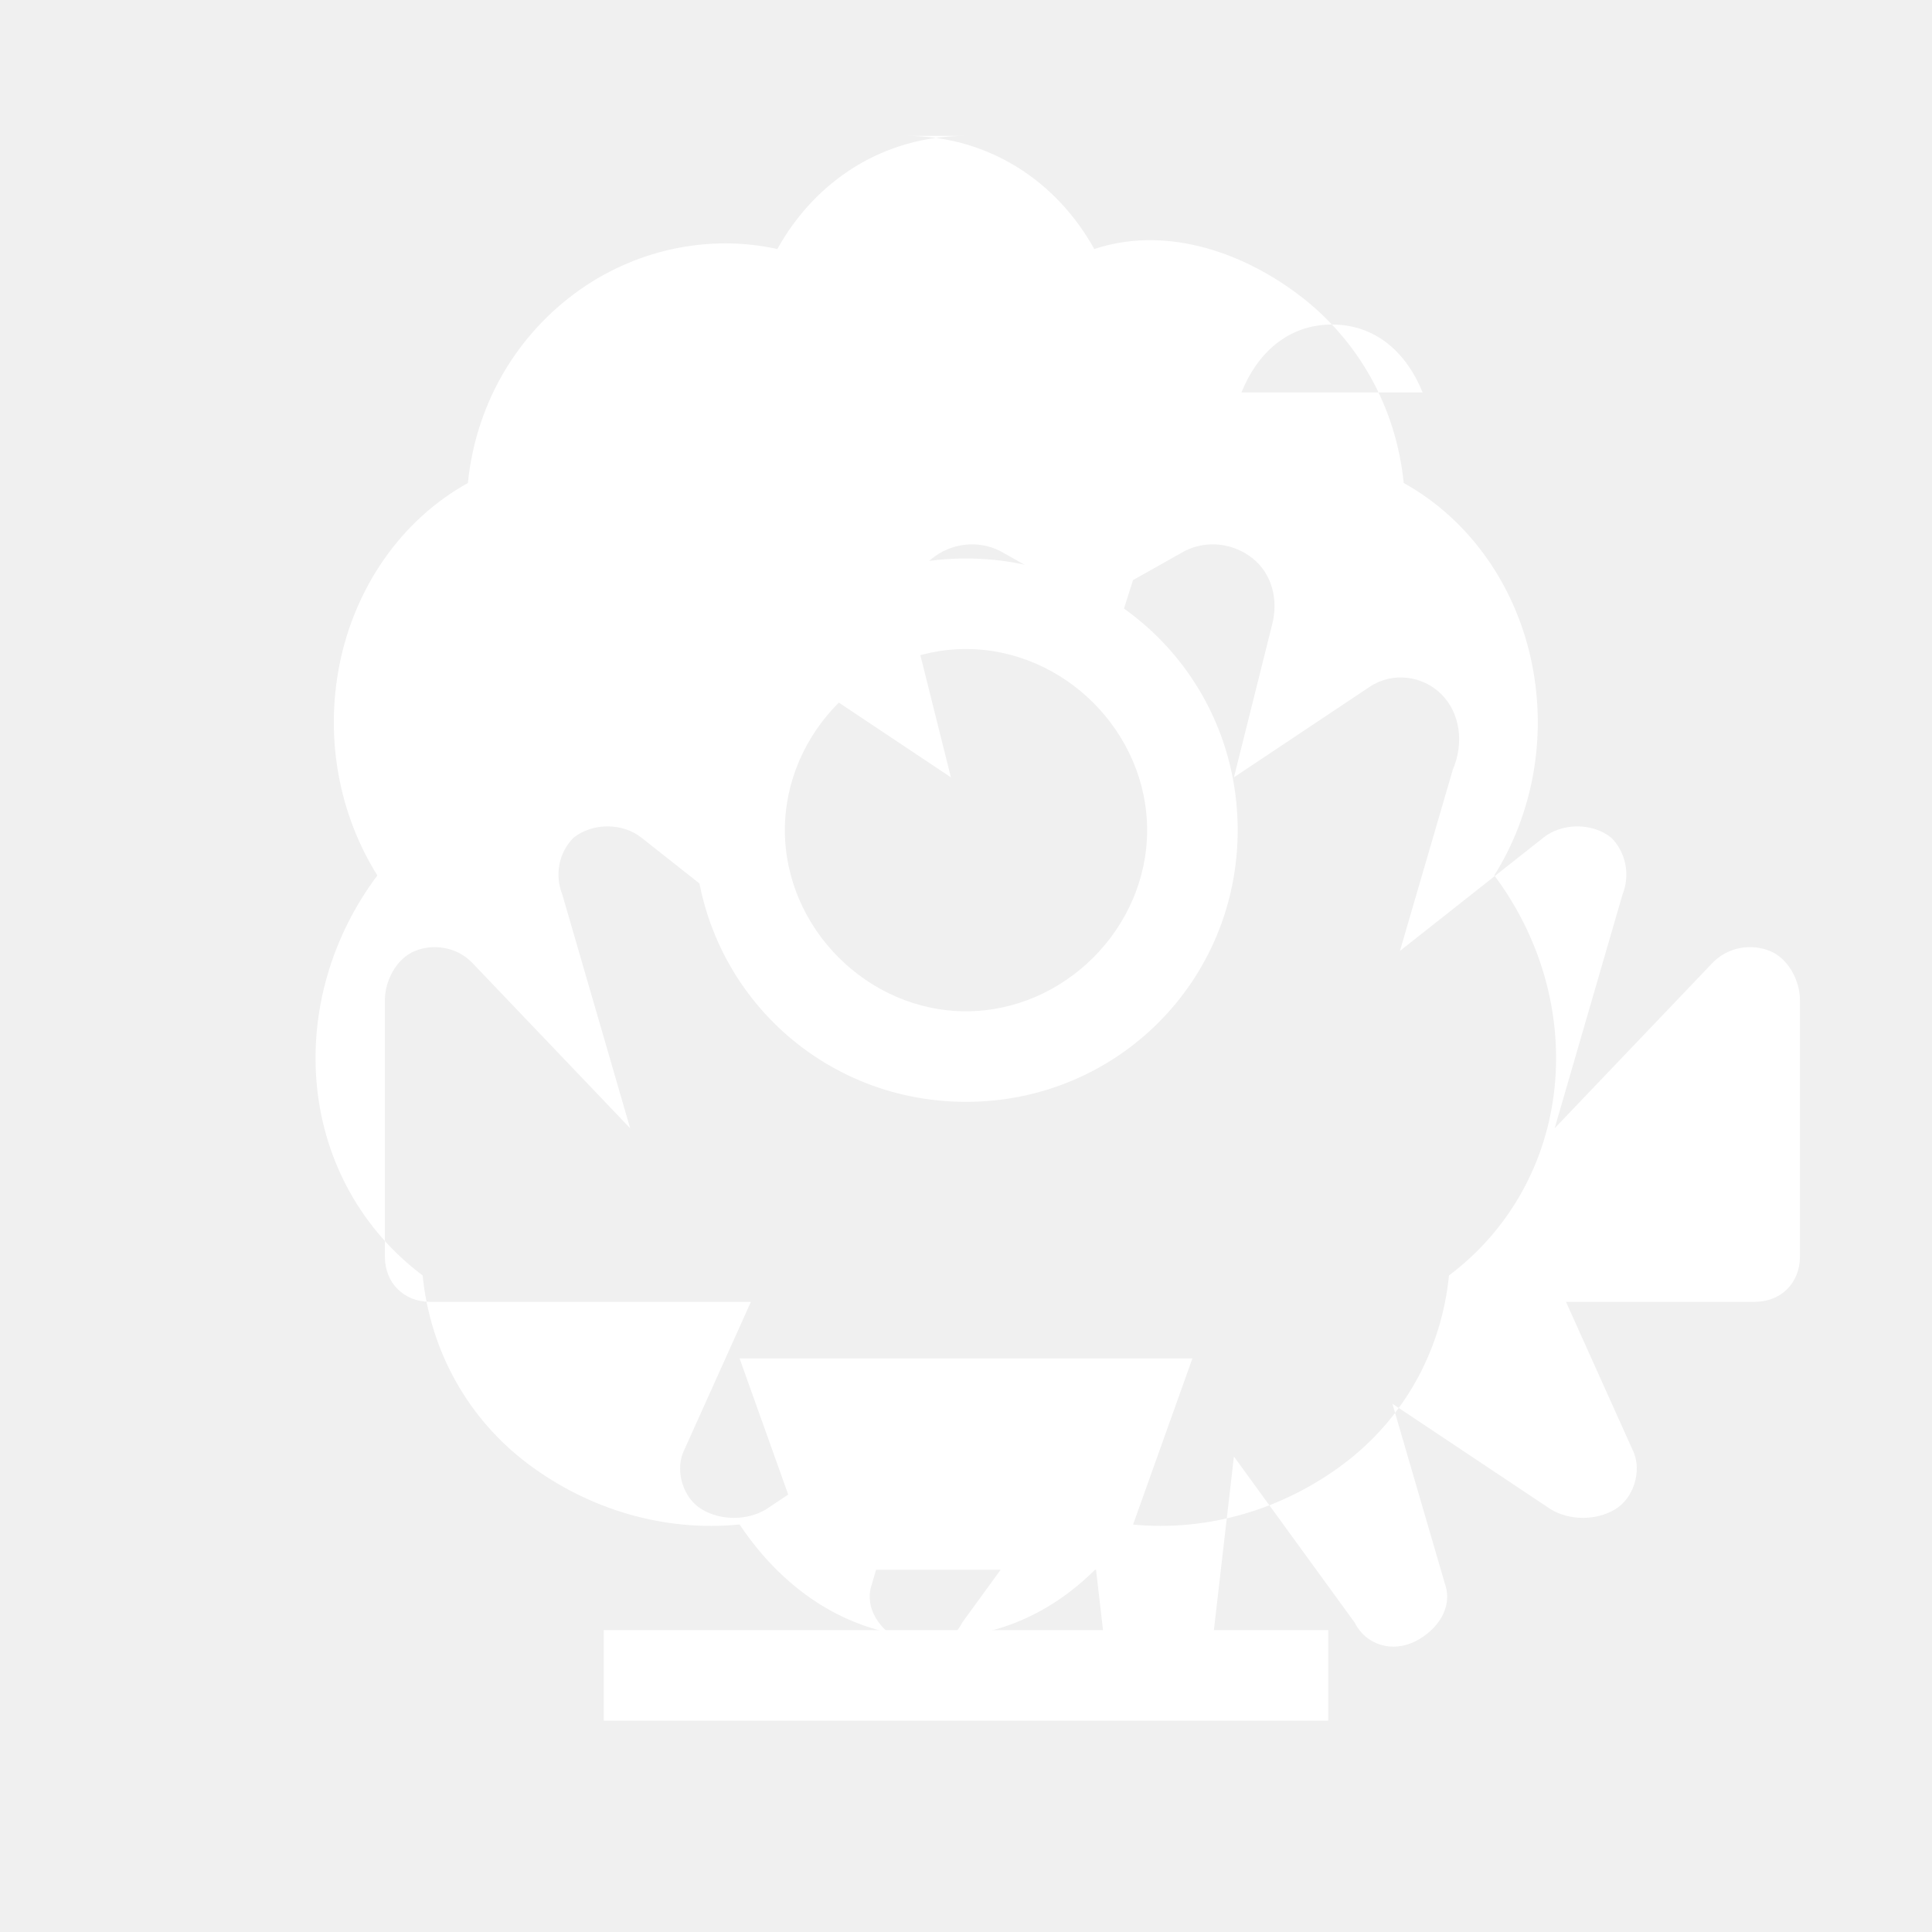
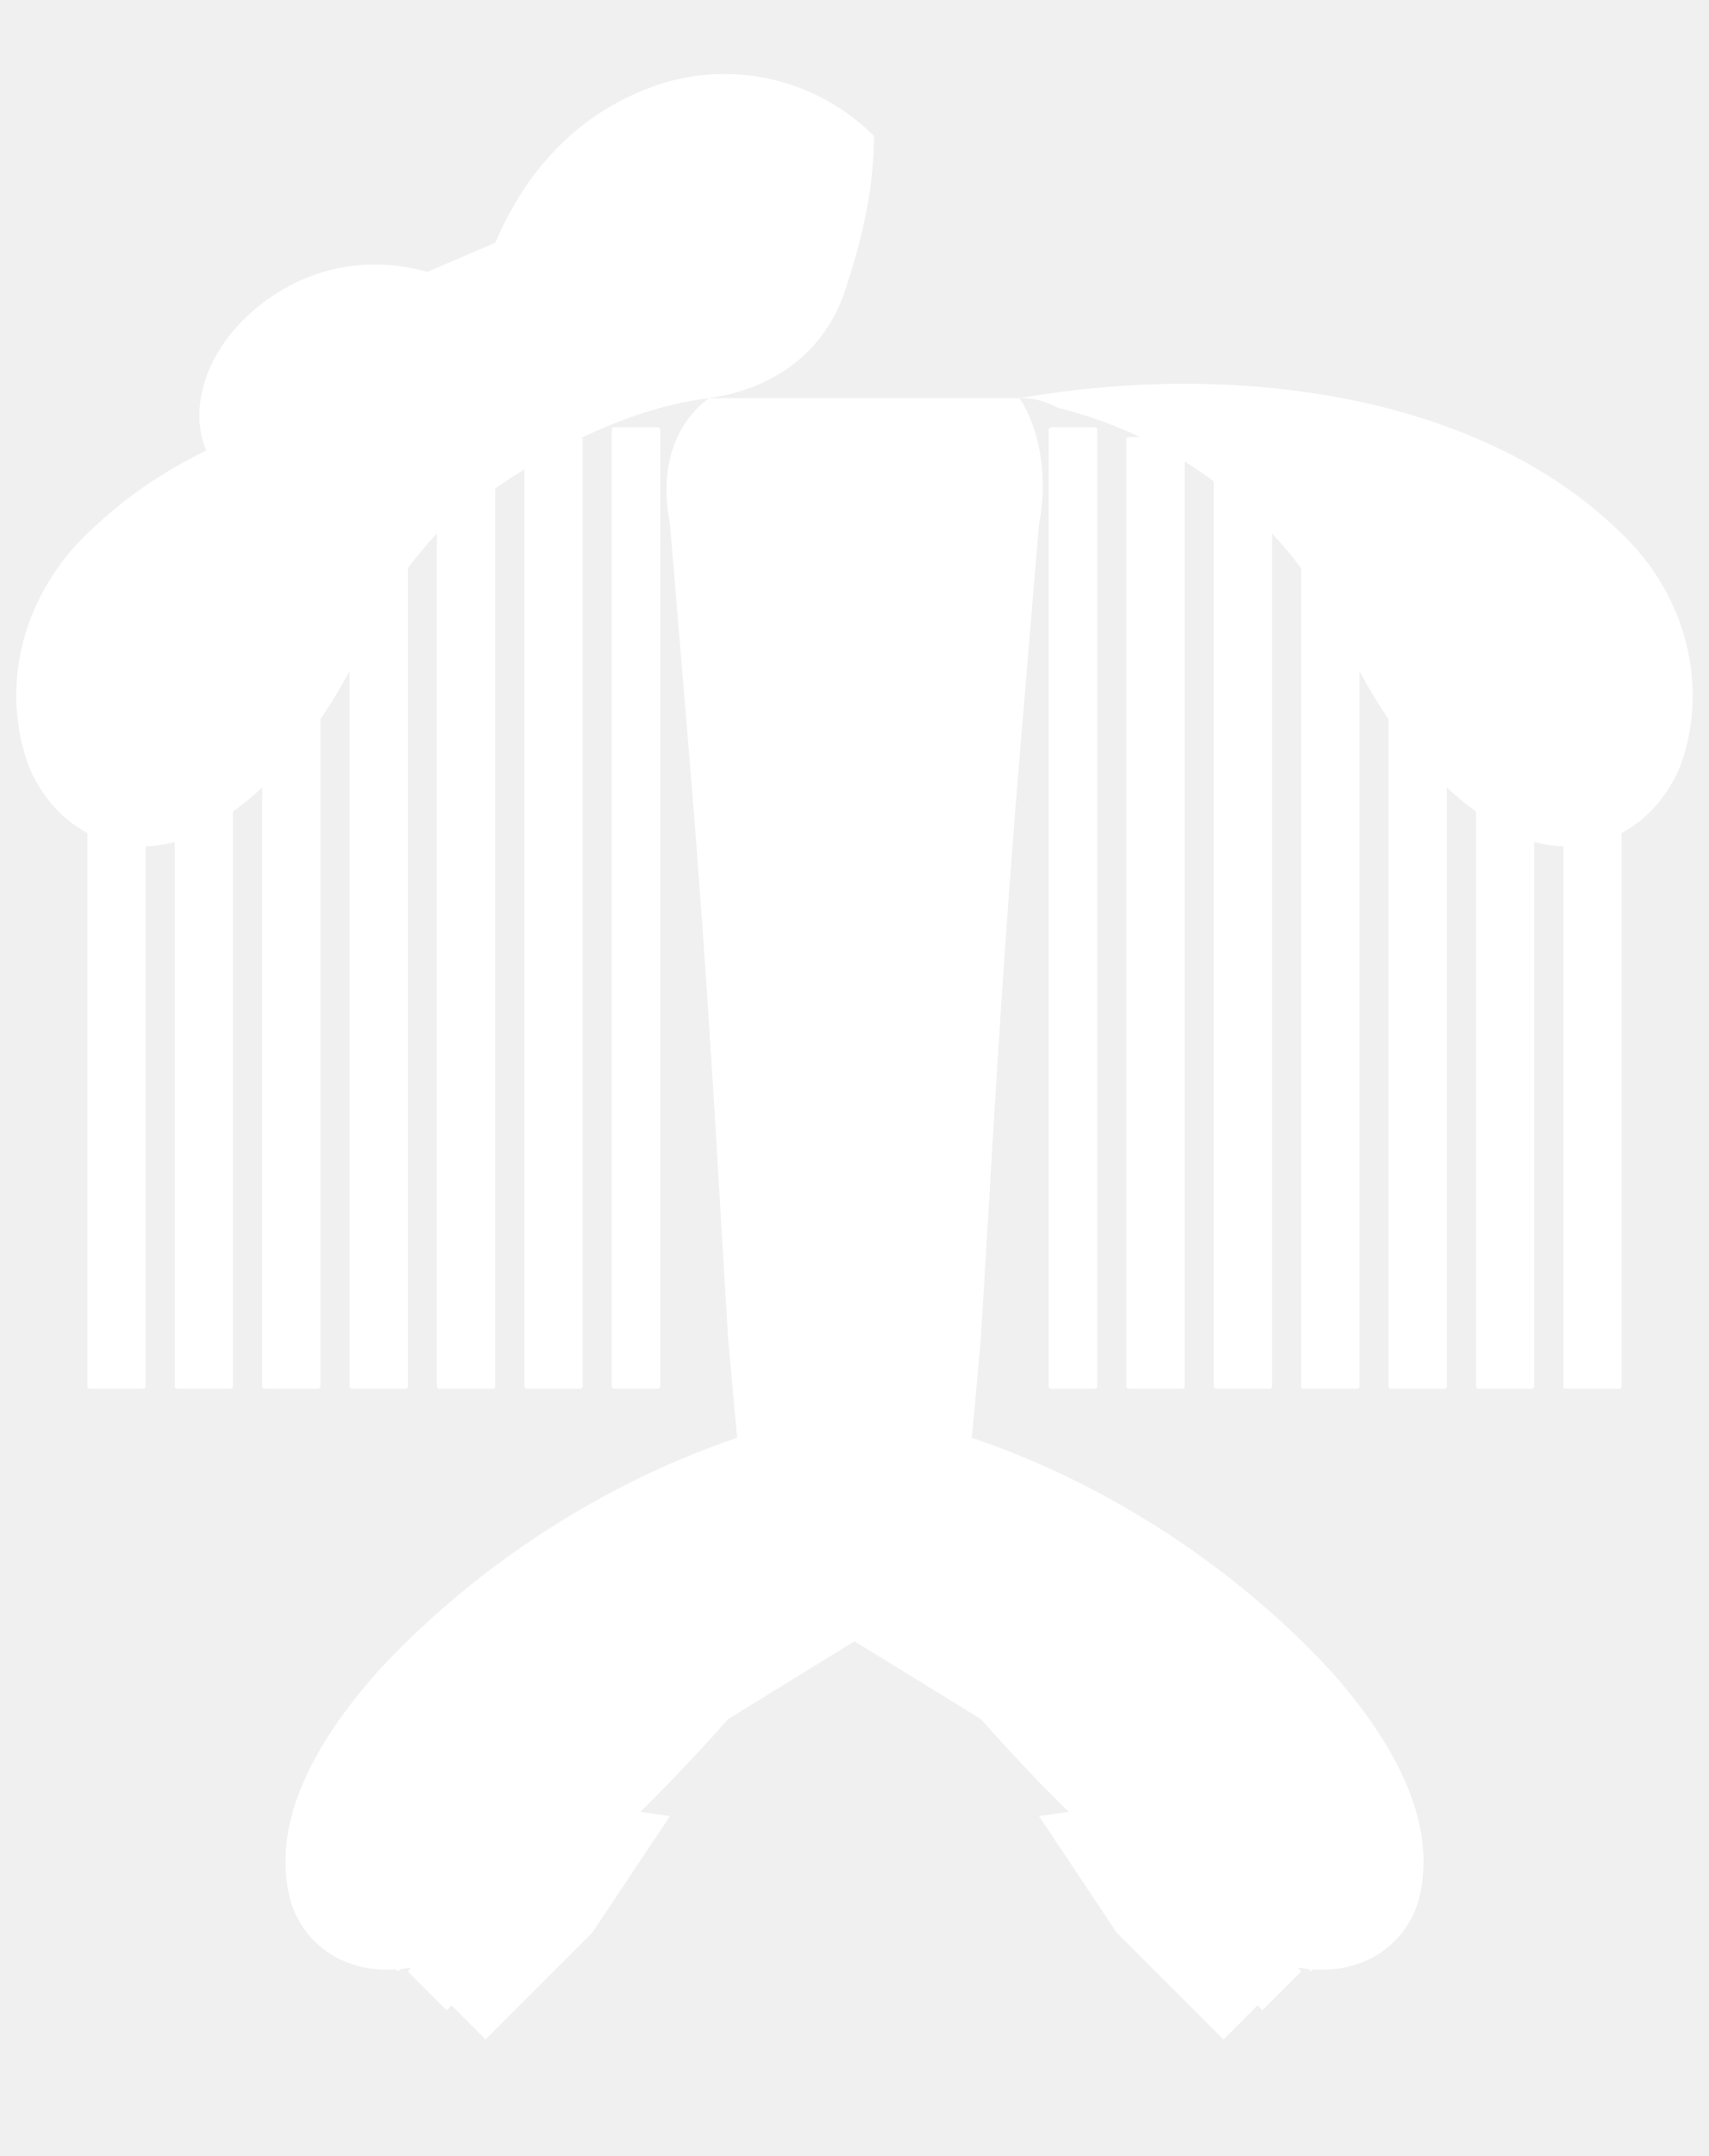
- <svg xmlns="http://www.w3.org/2000/svg" viewBox="0 0 512 512" role="img" aria-label="Vācijas ģerbonis">
-   <path fill="#ffffff" d="M256 36c-22 0-40 12-50 30-18-4-38 0-54 12-16 12-26 30-28 50-18 10-30 28-34 48-4 20 0 40 10 56-12 16-18 36-16 56 2 20 12 38 28 50 2 20 12 38 28 50 16 12 36 18 56 16 12 18 30 30 52 30s40-12 52-30c20 2 40-4 56-16 16-12 26-30 28-50 16-12 26-30 28-50 2-20-4-40-16-56 10-16 14-36 10-56-4-20-16-38-34-48-2-20-12-38-28-50-16-12-36-18-54-12-10-18-28-30-50-30zm-6 68c8 2 14 8 18 16l14 44 32-18c6-3 13-2 18 2 5 4 7 11 5 18l-10 40 36-24c6-4 14-3 19 2 5 5 6 13 3 20l-14 48 38-30c5-4 13-4 18 0 4 4 5 10 3 15l-18 62 42-44c4-4 10-5 15-3 5 2 8 8 8 13v68c0 7-5 12-12 12h-50l18 40c2 5 0 12-5 15-5 3-12 3-17 0l-42-28 14 48c2 6-2 12-8 15-6 3-13 1-16-5l-32-44-6 52c-1 7-7 12-14 12s-13-5-14-12l-6-52-32 44c-3 6-10 8-16 5-6-3-10-9-8-15l14-48-42 28c-5 3-12 3-17 0-5-3-7-10-5-15l18-40H114c-7 0-12-5-12-12v-68c0-5 3-11 8-13 5-2 11-1 15 3l42 44-18-62c-2-5-1-11 3-15 5-4 13-4 18 0l38 30-14-48c-3-7-2-15 3-20 5-5 13-6 19-2l36 24-10-40c-2-7 0-14 5-18 5-4 12-5 18-2l32 18 14-44c4-8 10-14 18-16 4-10 12-18 24-18s20 8 24 18z" />
-   <path fill="#ffffff" d="M256 148c-40 0-72 32-72 72s32 72 72 72 72-32 72-72-32-72-72-72zm0 24c26 0 48 22 48 48s-22 48-48 48-48-22-48-48 22-48 48-48z" />
-   <path fill="#ffffff" d="M196 360h120l-20 56h-80l-20-56zm-36 72h192v24H160v-24z" />
+ <svg xmlns="http://www.w3.org/2000/svg" viewBox="0 0 352 444" role="img" aria-label="Bundesadler">
+   <g fill="#ffffff">
+     <path d="M180 28              C168 16 150 12 134 18              C118 24 108 36 102 50              L88 56              C74 52 60 56 50 66              C40 76 38 90 46 98              L60 102              C64 110 74 114 84 110              L100 102              C114 92 130 84 146 82              C160 80 170 72 174 60              C178 48 180 38 180 28Z" />
+     <path d="M146 82              L210 82              C214 88 216 98 214 108              L210 156              C206 204 204 244 202 276              L200 298              C196 312 188 320 176 324              C164 320 156 312 152 298              L150 276              C148 244 146 204 142 156              L138 108              C136 98 138 88 146 82Z" />
+     <path d="M142 82              C96 74 48 82 20 108              C4 122 0 142 6 158              C12 172 26 178 40 172              C56 164 68 148 76 130              C88 106 110 90 134 84              C138 82 140 82 142 82Z" />
+     <path d="M210 82              C256 74 304 82 332 108              C348 122 352 142 346 158              C340 172 326 178 312 172              C296 164 284 148 276 130              C264 106 242 90 218 84              C214 82 212 82 210 82Z" />
+     <rect x="18" y="118" width="12" height="168" rx="0.5" />
+     <rect x="36" y="110" width="12" height="176" rx="0.5" />
+     <rect x="54" y="104" width="12" height="182" rx="0.5" />
+     <rect x="72" y="98" width="12" height="188" rx="0.5" />
+     <rect x="90" y="94" width="12" height="192" rx="0.5" />
+     <rect x="108" y="90" width="12" height="196" rx="0.5" />
+     <rect x="126" y="88" width="10" height="198" rx="0.5" />
+     <rect x="322" y="118" width="12" height="168" rx="0.5" />
+     <rect x="304" y="110" width="12" height="176" rx="0.5" />
+     <rect x="286" y="104" width="12" height="182" rx="0.5" />
+     <rect x="268" y="98" width="12" height="188" rx="0.5" />
+     <rect x="250" y="94" width="12" height="192" rx="0.5" />
+     <rect x="232" y="90" width="12" height="196" rx="0.5" />
+     <rect x="216" y="88" width="10" height="198" rx="0.5" />
+     <path d="M176 290              C140 296 104 316 78 344              C62 362 56 378 60 392              C64 404 78 410 94 402              C114 392 134 372 150 354              L176 338              L202 354              C218 372 238 392 258 402              C274 410 288 404 292 392              C296 378 290 362 274 344              C248 316 212 296 176 290Z" />
+     <path d="M152 318 L128 352 L112 378 L94 396 L84 404 L76 396 L92 374 L110 348 L128 322 Z" />
+     <path d="M120 360 L104 384 L90 398 L82 406 L74 398 L90 378 L106 358 Z" />
+     <path d="M130 368 L114 392 L100 406 L92 414 L84 406 L100 386 L116 366 Z" />
+     <path d="M138 374 L122 398 L108 412 L100 420 L92 412 L108 392 L124 372 Z" />
+     <path d="M200 318 L224 352 L240 378 L258 396 L268 404 L276 396 L260 374 L242 348 L224 322 Z" />
+     <path d="M232 360 L248 384 L262 398 L270 406 L278 398 L262 378 L246 358 Z" />
+     <path d="M222 368 L238 392 L252 406 L260 414 L268 406 L252 386 L236 366 Z" />
+     <path d="M214 374 L230 398 L244 412 L252 420 L260 412 L244 392 L228 372 Z" />
+   </g>
</svg>
